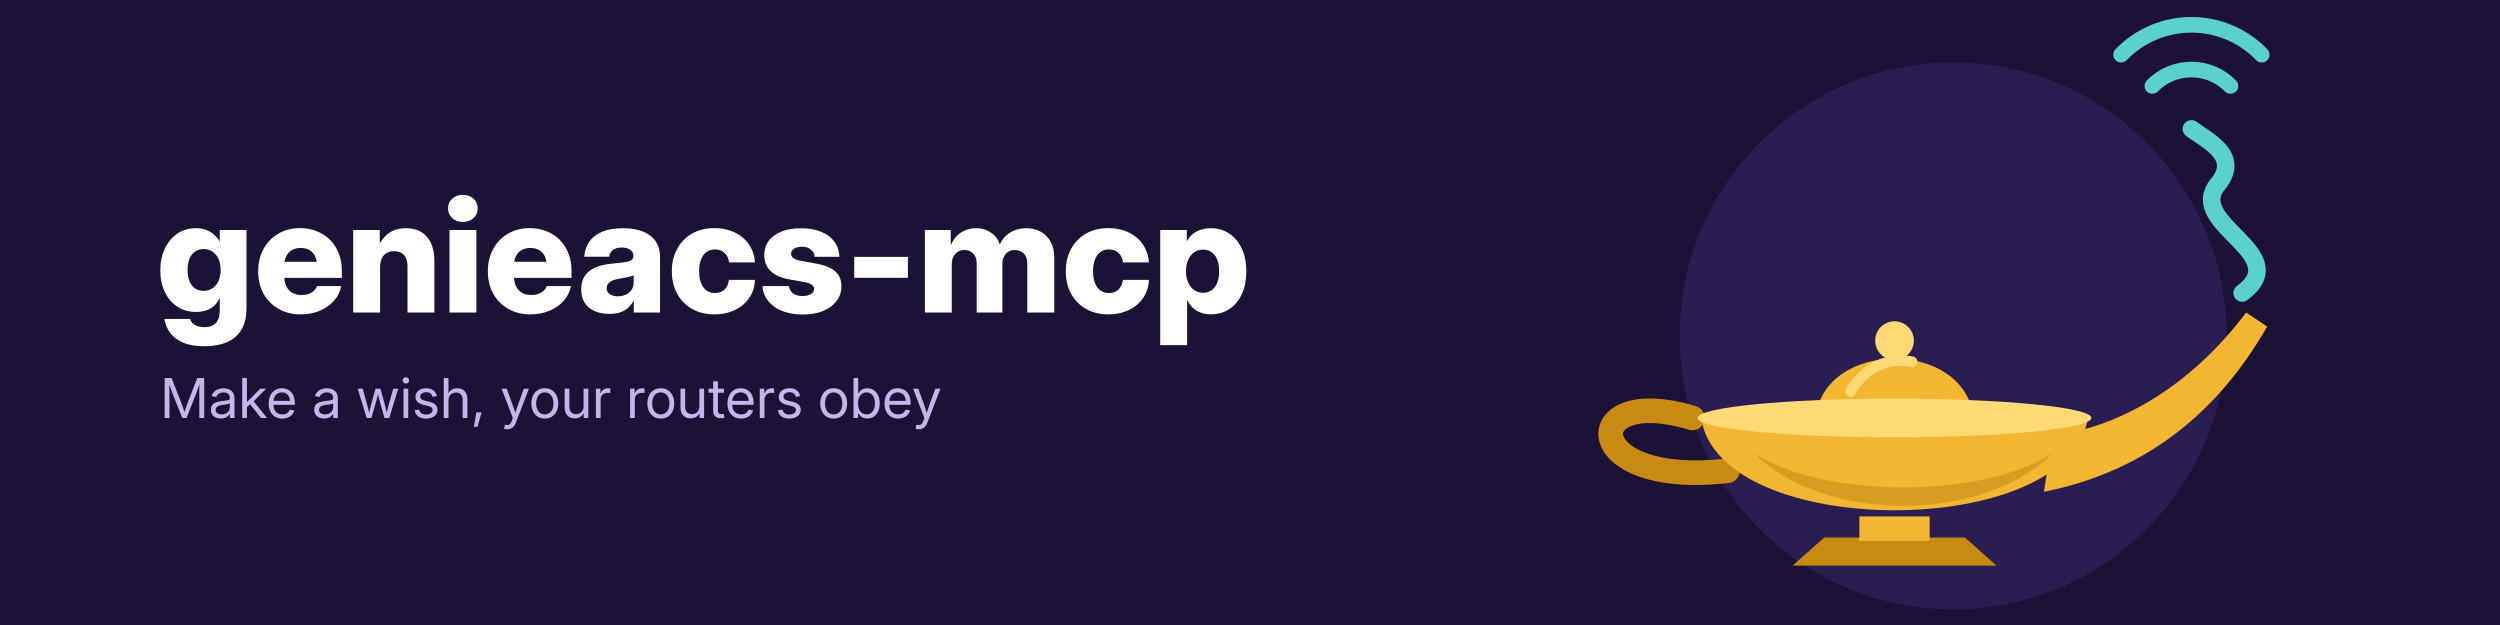
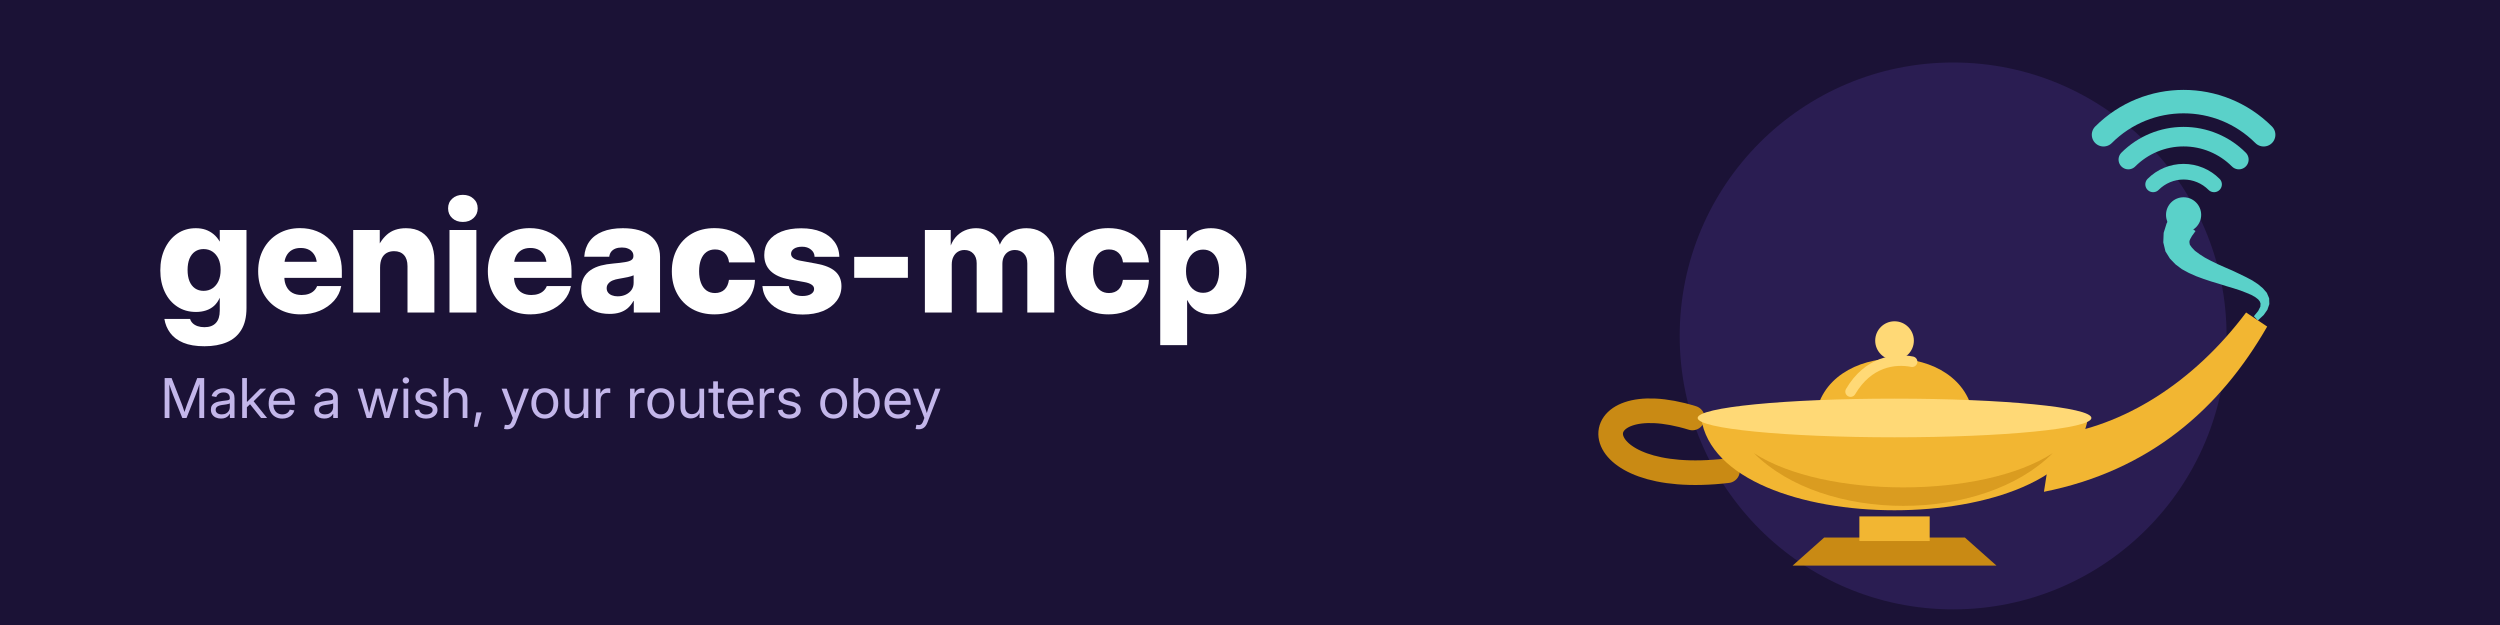
<svg xmlns="http://www.w3.org/2000/svg" viewBox="0 0 1280 320" width="1280" height="320">
  <defs>
    <path id="ino32w800g" d="m617-432q-163 0-271 45q-108 45-167 125q-59 79-75 180h329q9-32 34-56q25-24 63-37q38-13 87-13q96 0 146 54q50 53 50 158v163h-1q-28-62-72-102q-45-40-104-59q-58-19-127-19q-138 0-241 69q-103 68-159 188q-57 120-57 275q0 157 58 279q58 122 160 192q102 69 236 69q69 0 125-19q57-20 103-58q46-38 78-94h1v148h342v-998q0-172-66-280q-65-108-186-159q-121-51-286-51zm-12 709q66 0 115 33q49 33 77 93q27 61 27 142q0 81-27 141q-28 60-77 93q-49 33-115 33q-62 0-109-32q-46-32-71-92q-24-60-24-143q0-84 24-144q25-60 71-92q47-32 109-32z" />
    <path id="ino32w800e" d="m596-24q-162 0-284 71q-123 70-192 195q-68 125-68 286q0 161 69 286q68 125 189 195q121 71 277 71q119 0 217-40q98-39 170-112q71-73 110-173q39-99 39-219v-93h-959v206h798l-158-42q0 68-25 117q-25 49-72 76q-46 26-111 26q-65 0-111-26q-47-27-72-76q-26-49-26-117v-152q0-70 27-122q26-53 75-81q50-28 119-28q51 0 91 14q40 14 67 40q27 26 40 60h309q-19-106-92-188q-73-81-183-128q-111-46-244-46z" />
    <path id="ino32w800n" d="m440 574v-574h-344v1056h340l0-283h-51q49 140 142 223q93 83 245 83q115 0 196-49q81-50 124-143q43-93 43-223v-664h-344v592q0 94-45 143q-45 50-127 50q-54 0-95-23q-40-23-62-69q-22-47-22-119z" />
    <path id="ino32w800i" d="m96 0v1056h344v-1056zm171 1159q-83 0-136 49q-53 49-53 125q0 76 53 124q53 49 136 49q83 0 136-49q54-48 54-124q0-76-54-125q-53-49-136-49z" />
    <path id="ino32w800a" d="m419-18q-106 0-187 34q-82 35-128 104q-47 70-47 175q0 89 32 150q32 60 89 98q56 38 131 58q74 19 158 26q94 8 151 18q57 9 82 27q25 17 25 49v5q0 32-18 55q-18 24-51 37q-33 14-78 14q-48 0-83-14q-35-15-55-41q-20-27-24-63h-320q8 115 67 196q59 82 166 125q108 44 261 44q115 0 204-25q88-24 149-72q61-47 92-115q31-69 31-156v-711h-336v148h-4q-32-57-75-94q-43-36-100-54q-57-18-132-18zm105 225q57 0 104 22q46 22 73 60q27 39 27 91v96q-14-6-33-12q-19-6-42-11q-24-5-52-10q-28-5-60-11q-46-7-82-22q-35-15-55-40q-21-24-21-59q0-33 18-56q18-23 49-35q32-13 74-13z" />
    <path id="ino32w800c" d="m598-24q-163 0-286 69q-123 70-191 194q-69 124-69 289q0 164 69 288q68 125 191 195q123 69 286 69q110 0 203-32q92-32 161-91q68-58 108-139q40-80 46-177l-332 0q-4 37-18 68q-14 31-38 53q-23 22-54 34q-31 11-69 11q-64 0-110-33q-46-34-70-97q-24-63-24-149q0-86 24-149q24-63 70-97q46-33 110-33q38 0 69 12q31 11 54 34q22 22 36 53q14 32 19 70l333 0q-3-97-42-177q-39-81-108-140q-69-60-162-92q-94-33-206-33z" />
    <path id="ino32w800s" d="m562-26q-146 0-259 44q-113 44-180 126q-67 82-77 194h339q8-58 52-93q45-34 120-34q71 0 111 25q40 25 40 65q0 35-33 56q-32 22-95 33l-191 34q-156 28-238 107q-81 79-81 204q0 104 56 181q57 77 164 120q106 42 253 42q148 0 256-45q108-44 168-126q61-81 64-194h-317q-1 56-46 92q-44 37-113 37q-67 0-105-26q-37-26-37-65q0-33 30-55q30-22 84-32l212-39q164-30 241-100q78-70 78-188q0-108-63-190q-62-82-173-128q-112-45-260-45z" />
    <path id="ino32w800hyphen" d="m806 712v-268h-687v268z" />
    <path id="ino32w800m" d="m96 0v1056h331v-246h-16q26 92 77 152q51 59 119 88q68 29 143 29q120 0 210-69q90-70 108-200h-30q19 87 71 147q52 60 127 91q74 31 159 31q104 0 184-45q81-45 127-129q46-85 46-202v-703h-345v627q0 83-45 128q-44 45-114 45q-48 0-84-22q-36-22-56-62q-20-40-20-94v-622h-329v631q0 77-43 123q-43 46-114 46q-46 0-83-22q-36-22-57-63q-22-41-22-100v-615z" />
    <path id="ino32w800p" d="m96-418v1474h340v-138h5q31 54 76 90q45 35 103 53q57 18 125 18q134 0 236-70q102-69 160-193q57-124 57-286q0-167-56-291q-57-125-159-193q-102-69-241-69q-70 0-127 21q-57 20-100 60q-44 40-71 99h-4v-575zm549 670q64 0 110 34q46 33 70 95q25 62 25 149q0 86-25 148q-24 61-70 94q-46 33-110 33q-64 0-114-34q-49-34-77-96q-28-61-28-145q0-85 28-147q28-62 77-96q50-35 114-35z" />
    <path id="ino21w400M" d="m168 0v1490h260l371-949q13-32 30-81q17-48 36-104q19-55 36-108q17-52 29-94h-42q12 40 29 92q17 52 36 108q18 55 36 105q17 49 30 82l366 949h261v-1490h-183v856q0 47 0 104q1 58 2 120q2 62 3 126q2 64 3 124h19q-22-69-46-138q-24-70-46-133q-22-63-41-115q-19-52-33-88l-338-856h-159l-342 856q-14 35-32 86q-19 51-42 114q-22 63-46 133q-25 69-50 141h24q2-56 3-118q1-63 3-126q1-63 2-122q0-59 0-108v-856z" />
    <path id="ino21w400a" d="m462-22q-106 0-191 38q-85 39-135 114q-50 74-50 183q0 94 37 152q37 59 99 93q62 34 138 51q77 17 155 27q101 13 162 20q61 7 89 24q28 16 28 57v7q0 66-26 113q-27 47-79 73q-52 25-129 25q-77 0-134-24q-57-25-92-65q-34-39-47-83l-173 35q28 100 94 164q66 65 157 96q91 32 192 32q70 0 143-18q72-18 133-60q61-42 99-115q37-73 37-183v-734h-173v151h-9q-19-38-59-79q-40-40-105-67q-66-27-161-27zm28 156q102 0 169 39q68 38 101 100q34 61 34 129v146q-10-11-43-20q-33-10-77-18q-44-8-89-14q-44-6-78-10q-63-8-119-27q-56-20-90-57q-34-36-34-99q0-54 29-92q29-38 79-57q51-20 118-20z" />
    <path id="ino21w400k" d="m311 393v215h25l483 486h222l-516-519h-19zm-165-393v1490h176v-1490zm704 0l-429 536l125 123l529-659z" />
    <path id="ino21w400e" d="m602-24q-159 0-273 72q-115 71-176 198q-61 128-61 295q0 167 61 296q62 129 173 202q112 73 259 73q97 0 184-34q88-33 155-102q68-69 106-174q39-105 39-247v-64h-868v149h772l-80-54q0 109-36 193q-36 83-105 129q-68 47-167 47q-98 0-169-47q-72-47-110-127q-38-79-38-177v-90q0-118 41-203q41-86 116-132q76-45 178-45q69 0 125 20q55 21 93 61q39 40 58 96l172-29q-24-91-86-160q-62-69-155-107q-93-39-208-39z" />
    <path id="ino21w400w" d="m389 0l-335 1094h186l135-479q29-103 60-223q31-121 61-261h-28q29 135 59 257q31 121 60 227l134 479h183l132-479q29-104 59-225q30-121 59-259h-30q32 137 62 258q31 120 61 226l136 479h186l-335-1094h-179l-142 496q-22 75-42 153q-20 77-40 158q-20 80-40 161h42q-20-80-40-161q-21-81-41-159q-20-78-42-152l-144-496z" />
    <path id="ino21w400i" d="m146 0v1094h176v-1094zm88 1286q-50 0-85 34q-36 35-36 84q0 49 36 83q35 35 85 35q51 0 86-35q36-34 36-84q0-48-36-83q-35-34-86-34z" />
    <path id="ino21w400s" d="m521-24q-114 0-205 35q-90 35-148 104q-58 70-72 173l169 26q19-93 84-139q65-46 169-46q114 0 182 49q67 48 67 118q0 58-42 96q-42 37-120 55l-180 43q-150 35-225 111q-74 75-74 192q0 93 52 165q51 72 142 113q91 41 208 41q113 0 196-37q83-38 134-104q51-67 67-156l-164-25q-14 69-71 120q-56 52-162 52q-99 0-162-47q-63-46-63-115q0-62 45-99q44-37 134-58l169-40q152-36 224-110q73-74 73-189q0-98-55-171q-55-74-151-116q-96-41-221-41z" />
    <path id="ino21w400h" d="m322 650v-650h-176v1490h176v-661h-40q52 150 146 216q93 65 220 65q110 0 197-46q86-47 136-140q49-93 49-235v-689h-177v675q0 132-66 204q-67 72-185 72q-79 0-142-34q-64-33-101-100q-37-67-37-167z" />
    <path id="ino21w400comma" d="m100-329l88 537h197l-152-537z" />
    <path id="ino21w400y" d="m138-410l28 154l52-3q46-9 84 0q37 9 67 44q30 34 54 100l42 115l-420 1094h192l234-642q34-93 61-185q26-92 53-180h-57q27 88 54 181q27 92 60 184l234 642h190l-489-1272q-32-82-78-137q-45-54-106-81q-60-27-134-27q-40 0-71 4q-32 5-50 9z" />
    <path id="ino21w400o" d="m593-24q-149 0-262 71q-113 72-176 199q-63 128-63 296q0 170 63 298q63 129 176 200q113 72 262 72q151 0 264-72q113-71 176-200q63-128 63-298q0-168-63-296q-63-127-176-199q-113-71-264-71zm0 158q108 0 180 55q73 54 109 147q36 92 36 206q0 115-36 208q-36 93-109 148q-72 56-180 56q-107 0-179-56q-71-54-108-148q-36-93-36-208q0-114 36-206q37-93 108-147q72-55 179-55z" />
    <path id="ino21w400u" d="m528-16q-110 0-197 46q-87 47-136 140q-49 94-49 235v689h176v-675q0-132 67-204q67-72 185-72q78 0 142 34q63 33 100 101q37 67 37 166v650h177v-1094h-171v265h33q-52-151-146-216q-94-65-218-65z" />
    <path id="ino21w400r" d="m146 0v1094h169v-170h9q30 84 103 135q73 51 173 51q21 0 45-2q25-1 38-2v-177q-8 2-39 7q-31 4-67 4q-71 0-130-31q-58-31-92-89q-33-58-33-139v-681z" />
    <path id="ino21w400t" d="m594 1094v-151h-576v151zm-400 274h176v-1091q0-70 28-100q29-31 98-31q19 0 46 2q26 3 48 5l23-149q-28-6-61-10q-34-3-66-3q-141 0-217 70q-75 70-75 200z" />
    <path id="ino21w400b" d="m658-22q-91 0-155 29q-64 30-106 74q-41 44-68 87h-13v-168h-170v1490h176v-566h9q25 41 65 84q41 43 105 73q63 29 156 29q140 0 245-69q105-70 164-197q59-127 59-299q0-172-59-299q-59-128-164-198q-105-70-244-70zm-27 157q100 0 171 52q70 53 107 145q37 93 37 214q0 122-37 213q-37 91-107 143q-70 51-171 51q-101 0-171-51q-71-51-108-142q-37-91-37-214q0-122 37-214q37-93 108-145q72-52 171-52z" />
  </defs>
  <rect width="1280" height="320" fill="#1b1236" />
  <circle cx="1000" cy="172" r="140" fill="#2a1d52" />
-   <path d="M1148 150 C1175 130 1120 115 1135 95 C1148 80 1130 72 1122 66" fill="none" stroke="#5ad1c9" stroke-width="9" stroke-linecap="round" />
-   <g fill="none" stroke="#5ad1c9" stroke-width="8" stroke-linecap="round">
-     <path d="M1102 44 a28 28 0 0 1 40 0" />
-     <path d="M1086 28 a50 50 0 0 1 72 0" />
+   <path d="M1156.0 164.1 L1159.0 161.3 L1160.9 158.6 L1161.9 155.7 L1161.8 152.7 L1160.6 149.9 L1158.6 147.6 L1156.1 145.5 L1153.2 143.6 L1150.0 141.9 L1146.5 140.2 L1142.9 138.5 L1139.2 136.9 L1135.6 135.3 L1132.1 133.6 L1128.9 131.9 L1126.1 130.1 L1123.8 128.4 L1122.2 126.7 L1121.2 125.3 L1121.0 124.2 L1121.0 123.4 L1121.4 122.4 L1122.3 120.8 L1124.1 118.3 L1111.9 109.7 L1109.3 114.4 L1107.8 119.2 L1107.6 124.1 L1108.7 128.7 L1111.0 132.4 L1113.9 135.4 L1117.1 137.8 L1120.6 139.7 L1124.4 141.4 L1128.2 142.8 L1132.1 144.1 L1136.1 145.3 L1139.9 146.5 L1143.6 147.6 L1147.0 148.7 L1150.1 149.9 L1152.7 151.0 L1154.8 152.2 L1156.2 153.3 L1157.0 154.3 L1157.4 155.4 L1157.3 157.0 L1156.2 159.2 L1154.0 161.9 Z" fill="#5ad1c9" />
+   <circle cx="1118" cy="110" r="9" fill="#5ad1c9" />
+   <g fill="none" stroke="#5ad1c9" stroke-linecap="round">
+     <path d="M1102.4 94.4 A22 22 0 0 1 1133.6 94.4" stroke-width="8" />
+     <path d="M1089.7 81.7 A40 40 0 0 1 1146.3 81.7" stroke-width="10" />
+     <path d="M1077.0 69.0 A58 58 0 0 1 1159.0 69.0" stroke-width="12" />
  </g>
  <g transform="translate(880 196) scale(0.9)">
    <path d="M-15 20 C-80 0 -80 60 5 50" fill="none" stroke="#c98a14" stroke-width="14" stroke-linecap="round" />
    <path d="M190 30 C230 25 270 0 300 -40 L312 -32 C285 15 245 50 185 62 Z" fill="#f2b632" />
    <path d="M-10 20 C0 90 200 90 210 20 Z" fill="#f2b632" />
    <path d="M20 40 C60 80 150 80 190 40 C150 66 60 66 20 40Z" fill="#c98a14" opacity=".6" />
    <path d="M55 20 C60 -25 140 -25 145 20 Z" fill="#f2b632" />
    <path d="M75 5 C85 -12 100 -14 110 -12" stroke="#ffd976" stroke-width="6" fill="none" stroke-linecap="round" />
    <ellipse cx="100" cy="20" rx="112" ry="11" fill="#ffd976" />
    <circle cx="100" cy="-24" r="11" fill="#ffd976" />
    <path d="M60 88 L140 88 L158 104 L42 104 Z" fill="#c98a14" />
    <path d="M80 76 h40 v14 h-40z" fill="#f2b632" />
  </g>
  <g fill="#ffffff">
    <use href="#ino32w800g" transform="matrix(0.04 0 0 -0.04 80.0 160.0)" />
    <use href="#ino32w800e" transform="matrix(0.04 0 0 -0.04 130.1 160.0)" />
    <use href="#ino32w800n" transform="matrix(0.04 0 0 -0.04 177.0 160.0)" />
    <use href="#ino32w800i" transform="matrix(0.04 0 0 -0.04 226.3 160.0)" />
    <use href="#ino32w800e" transform="matrix(0.04 0 0 -0.04 247.7 160.0)" />
    <use href="#ino32w800a" transform="matrix(0.04 0 0 -0.04 295.3 160.0)" />
    <use href="#ino32w800c" transform="matrix(0.04 0 0 -0.04 341.9 160.0)" />
    <use href="#ino32w800s" transform="matrix(0.04 0 0 -0.04 388.5 160.0)" />
    <use href="#ino32w800hyphen" transform="matrix(0.04 0 0 -0.04 432.6 160.0)" />
    <use href="#ino32w800m" transform="matrix(0.04 0 0 -0.04 469.7 160.0)" />
    <use href="#ino32w800c" transform="matrix(0.04 0 0 -0.04 543.6 160.0)" />
    <use href="#ino32w800p" transform="matrix(0.04 0 0 -0.04 590.2 160.0)" />
  </g>
  <g fill="#c3b6ea">
    <use href="#ino21w400M" transform="matrix(0.0137 0 0 -0.0137 82.0 214.0)" />
    <use href="#ino21w400a" transform="matrix(0.0137 0 0 -0.0137 106.8 214.0)" />
    <use href="#ino21w400k" transform="matrix(0.0137 0 0 -0.0137 122.0 214.0)" />
    <use href="#ino21w400e" transform="matrix(0.0137 0 0 -0.0137 136.3 214.0)" />
    <use href="#ino21w400a" transform="matrix(0.0137 0 0 -0.0137 159.7 214.0)" />
    <use href="#ino21w400w" transform="matrix(0.0137 0 0 -0.0137 182.4 214.0)" />
    <use href="#ino21w400i" transform="matrix(0.0137 0 0 -0.0137 204.6 214.0)" />
    <use href="#ino21w400s" transform="matrix(0.0137 0 0 -0.0137 211.0 214.0)" />
    <use href="#ino21w400h" transform="matrix(0.0137 0 0 -0.0137 225.2 214.0)" />
    <use href="#ino21w400comma" transform="matrix(0.0137 0 0 -0.0137 241.3 214.0)" />
    <use href="#ino21w400y" transform="matrix(0.0137 0 0 -0.0137 256.2 214.0)" />
    <use href="#ino21w400o" transform="matrix(0.0137 0 0 -0.0137 270.8 214.0)" />
    <use href="#ino21w400u" transform="matrix(0.0137 0 0 -0.0137 287.1 214.0)" />
    <use href="#ino21w400r" transform="matrix(0.0137 0 0 -0.0137 303.1 214.0)" />
    <use href="#ino21w400r" transform="matrix(0.0137 0 0 -0.0137 320.6 214.0)" />
    <use href="#ino21w400o" transform="matrix(0.0137 0 0 -0.0137 330.2 214.0)" />
    <use href="#ino21w400u" transform="matrix(0.0137 0 0 -0.0137 346.4 214.0)" />
    <use href="#ino21w400t" transform="matrix(0.0137 0 0 -0.0137 362.5 214.0)" />
    <use href="#ino21w400e" transform="matrix(0.0137 0 0 -0.0137 371.2 214.0)" />
    <use href="#ino21w400r" transform="matrix(0.0137 0 0 -0.0137 387.0 214.0)" />
    <use href="#ino21w400s" transform="matrix(0.0137 0 0 -0.0137 397.0 214.0)" />
    <use href="#ino21w400o" transform="matrix(0.0137 0 0 -0.0137 418.7 214.0)" />
    <use href="#ino21w400b" transform="matrix(0.0137 0 0 -0.0137 435.0 214.0)" />
    <use href="#ino21w400e" transform="matrix(0.0137 0 0 -0.0137 451.6 214.0)" />
    <use href="#ino21w400y" transform="matrix(0.0137 0 0 -0.0137 466.9 214.0)" />
  </g>
</svg>
